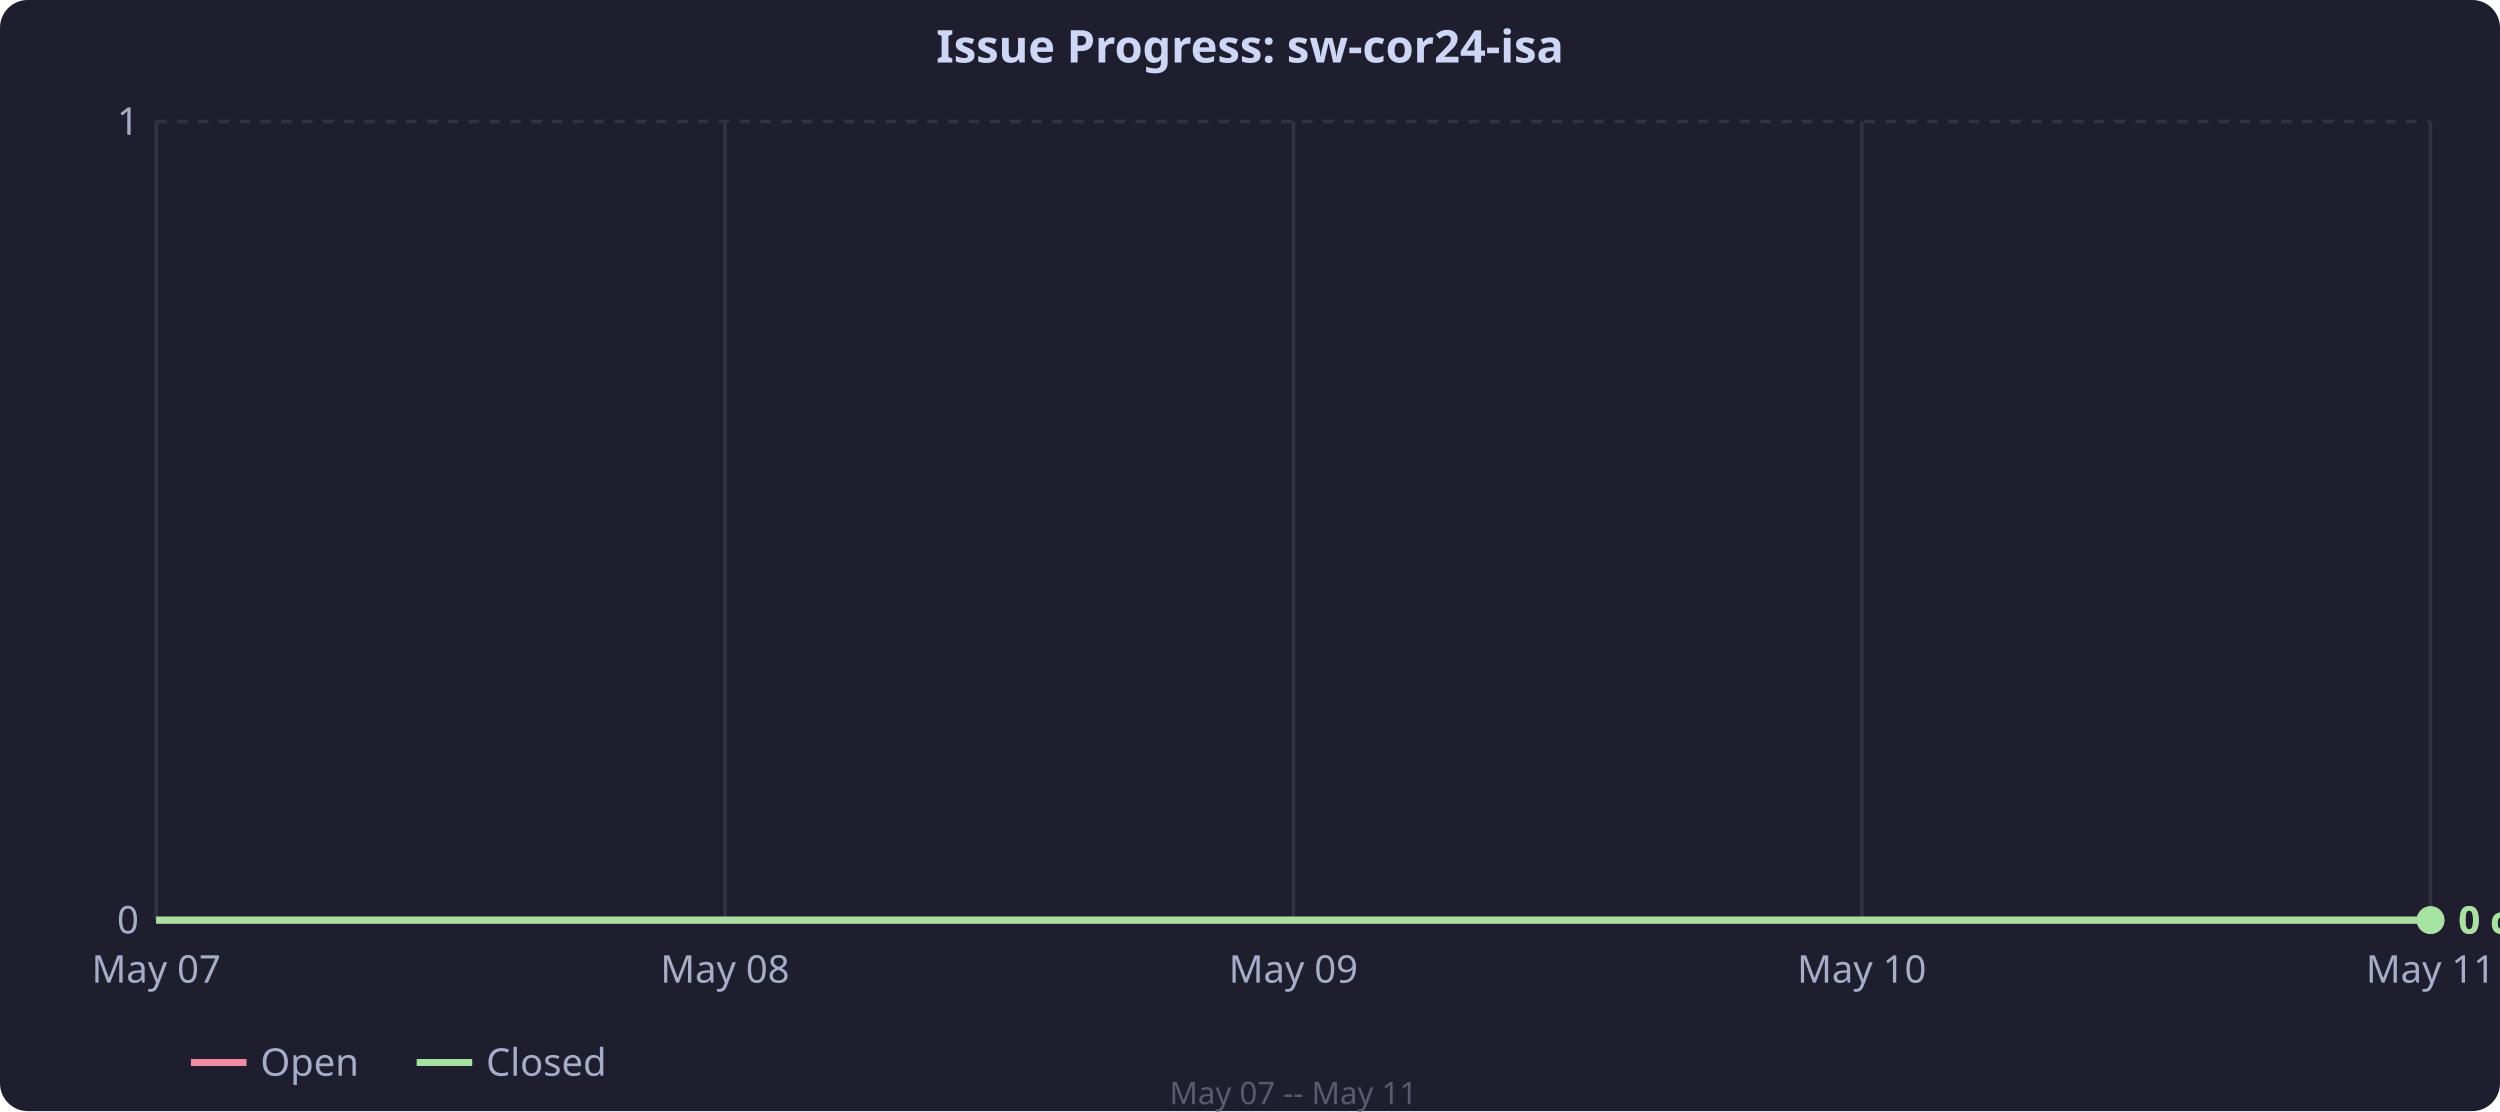
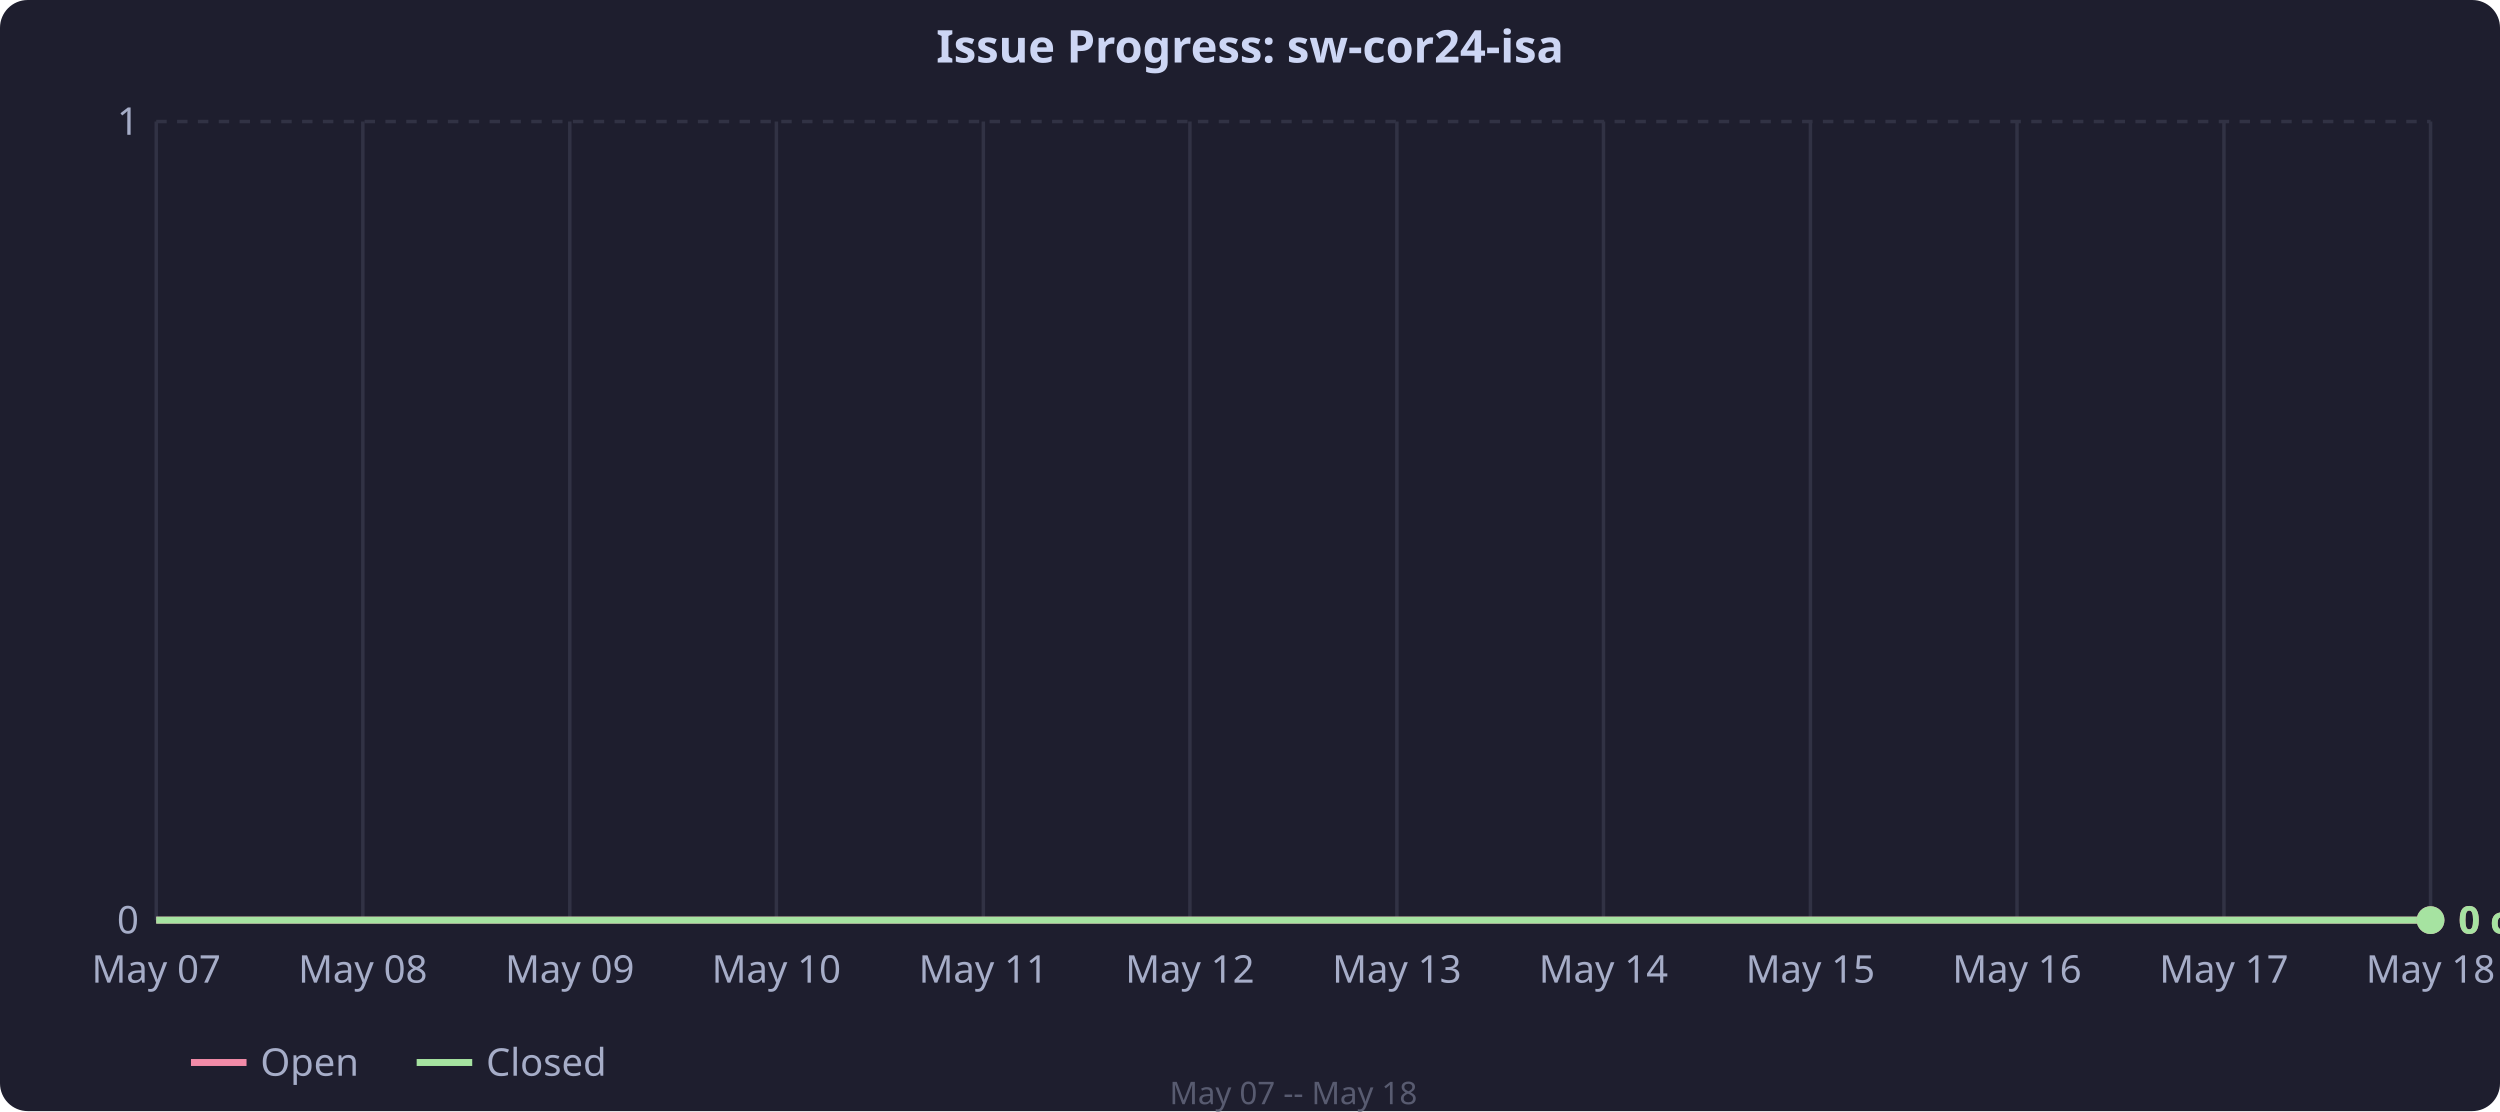
<svg xmlns="http://www.w3.org/2000/svg" viewBox="0 0 720 320" style="font-family: system-ui, sans-serif; font-size: 11px; color: #cdd6f4;">
  <rect width="720" height="320" fill="#1e1e2e" rx="8" />
  <line x1="45" y1="265.0" x2="700" y2="265.0" stroke="#313244" stroke-dasharray="3,3" />
  <text x="40" y="265.0" fill="#a6adc8" text-anchor="end" dominant-baseline="middle">0</text>
  <line x1="45" y1="35.0" x2="700" y2="35.0" stroke="#313244" stroke-dasharray="3,3" />
  <text x="40" y="35.0" fill="#a6adc8" text-anchor="end" dominant-baseline="middle">1</text>
  <text x="45.0" y="283" fill="#a6adc8" text-anchor="middle">May 07</text>
  <line x1="45.0" y1="35" x2="45.0" y2="265" stroke="#313244" />
-   <text x="208.8" y="283" fill="#a6adc8" text-anchor="middle">May 08</text>
-   <line x1="208.8" y1="35" x2="208.8" y2="265" stroke="#313244" />
-   <text x="372.5" y="283" fill="#a6adc8" text-anchor="middle">May 09</text>
-   <line x1="372.5" y1="35" x2="372.5" y2="265" stroke="#313244" />
-   <text x="536.2" y="283" fill="#a6adc8" text-anchor="middle">May 10</text>
-   <line x1="536.2" y1="35" x2="536.2" y2="265" stroke="#313244" />
-   <text x="700.0" y="283" fill="#a6adc8" text-anchor="middle">May 11</text>
+   <text x="104.5" y="283" fill="#a6adc8" text-anchor="middle">May 08</text>
+   <line x1="104.5" y1="35" x2="104.5" y2="265" stroke="#313244" />
+   <text x="164.1" y="283" fill="#a6adc8" text-anchor="middle">May 09</text>
+   <line x1="164.1" y1="35" x2="164.1" y2="265" stroke="#313244" />
+   <text x="223.6" y="283" fill="#a6adc8" text-anchor="middle">May 10</text>
+   <line x1="223.6" y1="35" x2="223.6" y2="265" stroke="#313244" />
+   <text x="283.2" y="283" fill="#a6adc8" text-anchor="middle">May 11</text>
+   <line x1="283.2" y1="35" x2="283.2" y2="265" stroke="#313244" />
+   <text x="342.7" y="283" fill="#a6adc8" text-anchor="middle">May 12</text>
+   <line x1="342.7" y1="35" x2="342.7" y2="265" stroke="#313244" />
+   <text x="402.3" y="283" fill="#a6adc8" text-anchor="middle">May 13</text>
+   <line x1="402.3" y1="35" x2="402.3" y2="265" stroke="#313244" />
+   <text x="461.8" y="283" fill="#a6adc8" text-anchor="middle">May 14</text>
+   <line x1="461.8" y1="35" x2="461.8" y2="265" stroke="#313244" />
+   <text x="521.4" y="283" fill="#a6adc8" text-anchor="middle">May 15</text>
+   <line x1="521.4" y1="35" x2="521.4" y2="265" stroke="#313244" />
+   <text x="580.9" y="283" fill="#a6adc8" text-anchor="middle">May 16</text>
+   <line x1="580.9" y1="35" x2="580.9" y2="265" stroke="#313244" />
+   <text x="640.5" y="283" fill="#a6adc8" text-anchor="middle">May 17</text>
+   <line x1="640.5" y1="35" x2="640.5" y2="265" stroke="#313244" />
+   <text x="700.0" y="283" fill="#a6adc8" text-anchor="middle">May 18</text>
  <line x1="700.0" y1="35" x2="700.0" y2="265" stroke="#313244" />
-   <polygon fill="rgba(243,139,168,0.08)" points="45.0,265.0 208.8,265.0 372.5,265.0 536.2,265.0 700.0,265.0 700.0,265.0 45.0,265.0" />
-   <polyline fill="none" stroke="#f38ba8" stroke-width="2" stroke-linejoin="round" points="45.0,265.0 208.8,265.0 372.5,265.0 536.2,265.0 700.0,265.0" />
-   <polygon fill="rgba(166,227,161,0.08)" points="45.0,265.0 208.8,265.0 372.5,265.0 536.2,265.0 700.0,265.0 700.0,265.0 45.0,265.0" />
-   <polyline fill="none" stroke="#a6e3a1" stroke-width="2" stroke-linejoin="round" points="45.0,265.0 208.8,265.0 372.5,265.0 536.2,265.0 700.0,265.0" />
+   <polygon fill="rgba(243,139,168,0.08)" points="45.0,265.0 104.5,265.0 164.1,265.0 223.6,265.0 283.2,265.0 342.7,265.0 402.3,265.0 461.8,265.0 521.4,265.0 580.9,265.0 640.5,265.0 700.0,265.0 700.0,265.0 45.0,265.0" />
+   <polyline fill="none" stroke="#f38ba8" stroke-width="2" stroke-linejoin="round" points="45.0,265.0 104.5,265.0 164.1,265.0 223.6,265.0 283.2,265.0 342.7,265.0 402.3,265.0 461.8,265.0 521.4,265.0 580.9,265.0 640.5,265.0 700.0,265.0" />
+   <polygon fill="rgba(166,227,161,0.08)" points="45.0,265.0 104.5,265.0 164.1,265.0 223.6,265.0 283.2,265.0 342.7,265.0 402.3,265.0 461.8,265.0 521.4,265.0 580.9,265.0 640.5,265.0 700.0,265.0 700.0,265.0 45.0,265.0" />
+   <polyline fill="none" stroke="#a6e3a1" stroke-width="2" stroke-linejoin="round" points="45.0,265.0 104.5,265.0 164.1,265.0 223.6,265.0 283.2,265.0 342.7,265.0 402.3,265.0 461.8,265.0 521.4,265.0 580.9,265.0 640.5,265.0 700.0,265.0" />
  <circle cx="700.0" cy="265.0" r="4" fill="#f38ba8" />
  <circle cx="700.0" cy="265.0" r="4" fill="#a6e3a1" />
  <text x="708.0" y="265.0" fill="#f38ba8" text-anchor="start" dominant-baseline="middle" font-size="11px" font-weight="600">0 open</text>
  <text x="708.0" y="265.0" fill="#a6e3a1" text-anchor="start" dominant-baseline="middle" font-size="11px" font-weight="600">0 closed</text>
  <text x="360" y="18" fill="#cdd6f4" text-anchor="middle" font-size="13px" font-weight="600">Issue Progress: sw-cor24-isa</text>
  <line x1="55" y1="306" x2="71" y2="306" stroke="#f38ba8" stroke-width="2" />
  <text x="75" y="306" fill="#a6adc8" dominant-baseline="middle">Open</text>
  <line x1="120" y1="306" x2="136" y2="306" stroke="#a6e3a1" stroke-width="2" />
  <text x="140" y="306" fill="#a6adc8" dominant-baseline="middle">Closed</text>
-   <text x="372.5" y="318" fill="#585b70" text-anchor="middle" font-size="9px">May 07 -- May 11</text>
+   <text x="372.5" y="318" fill="#585b70" text-anchor="middle" font-size="9px">May 07 -- May 18</text>
</svg>
